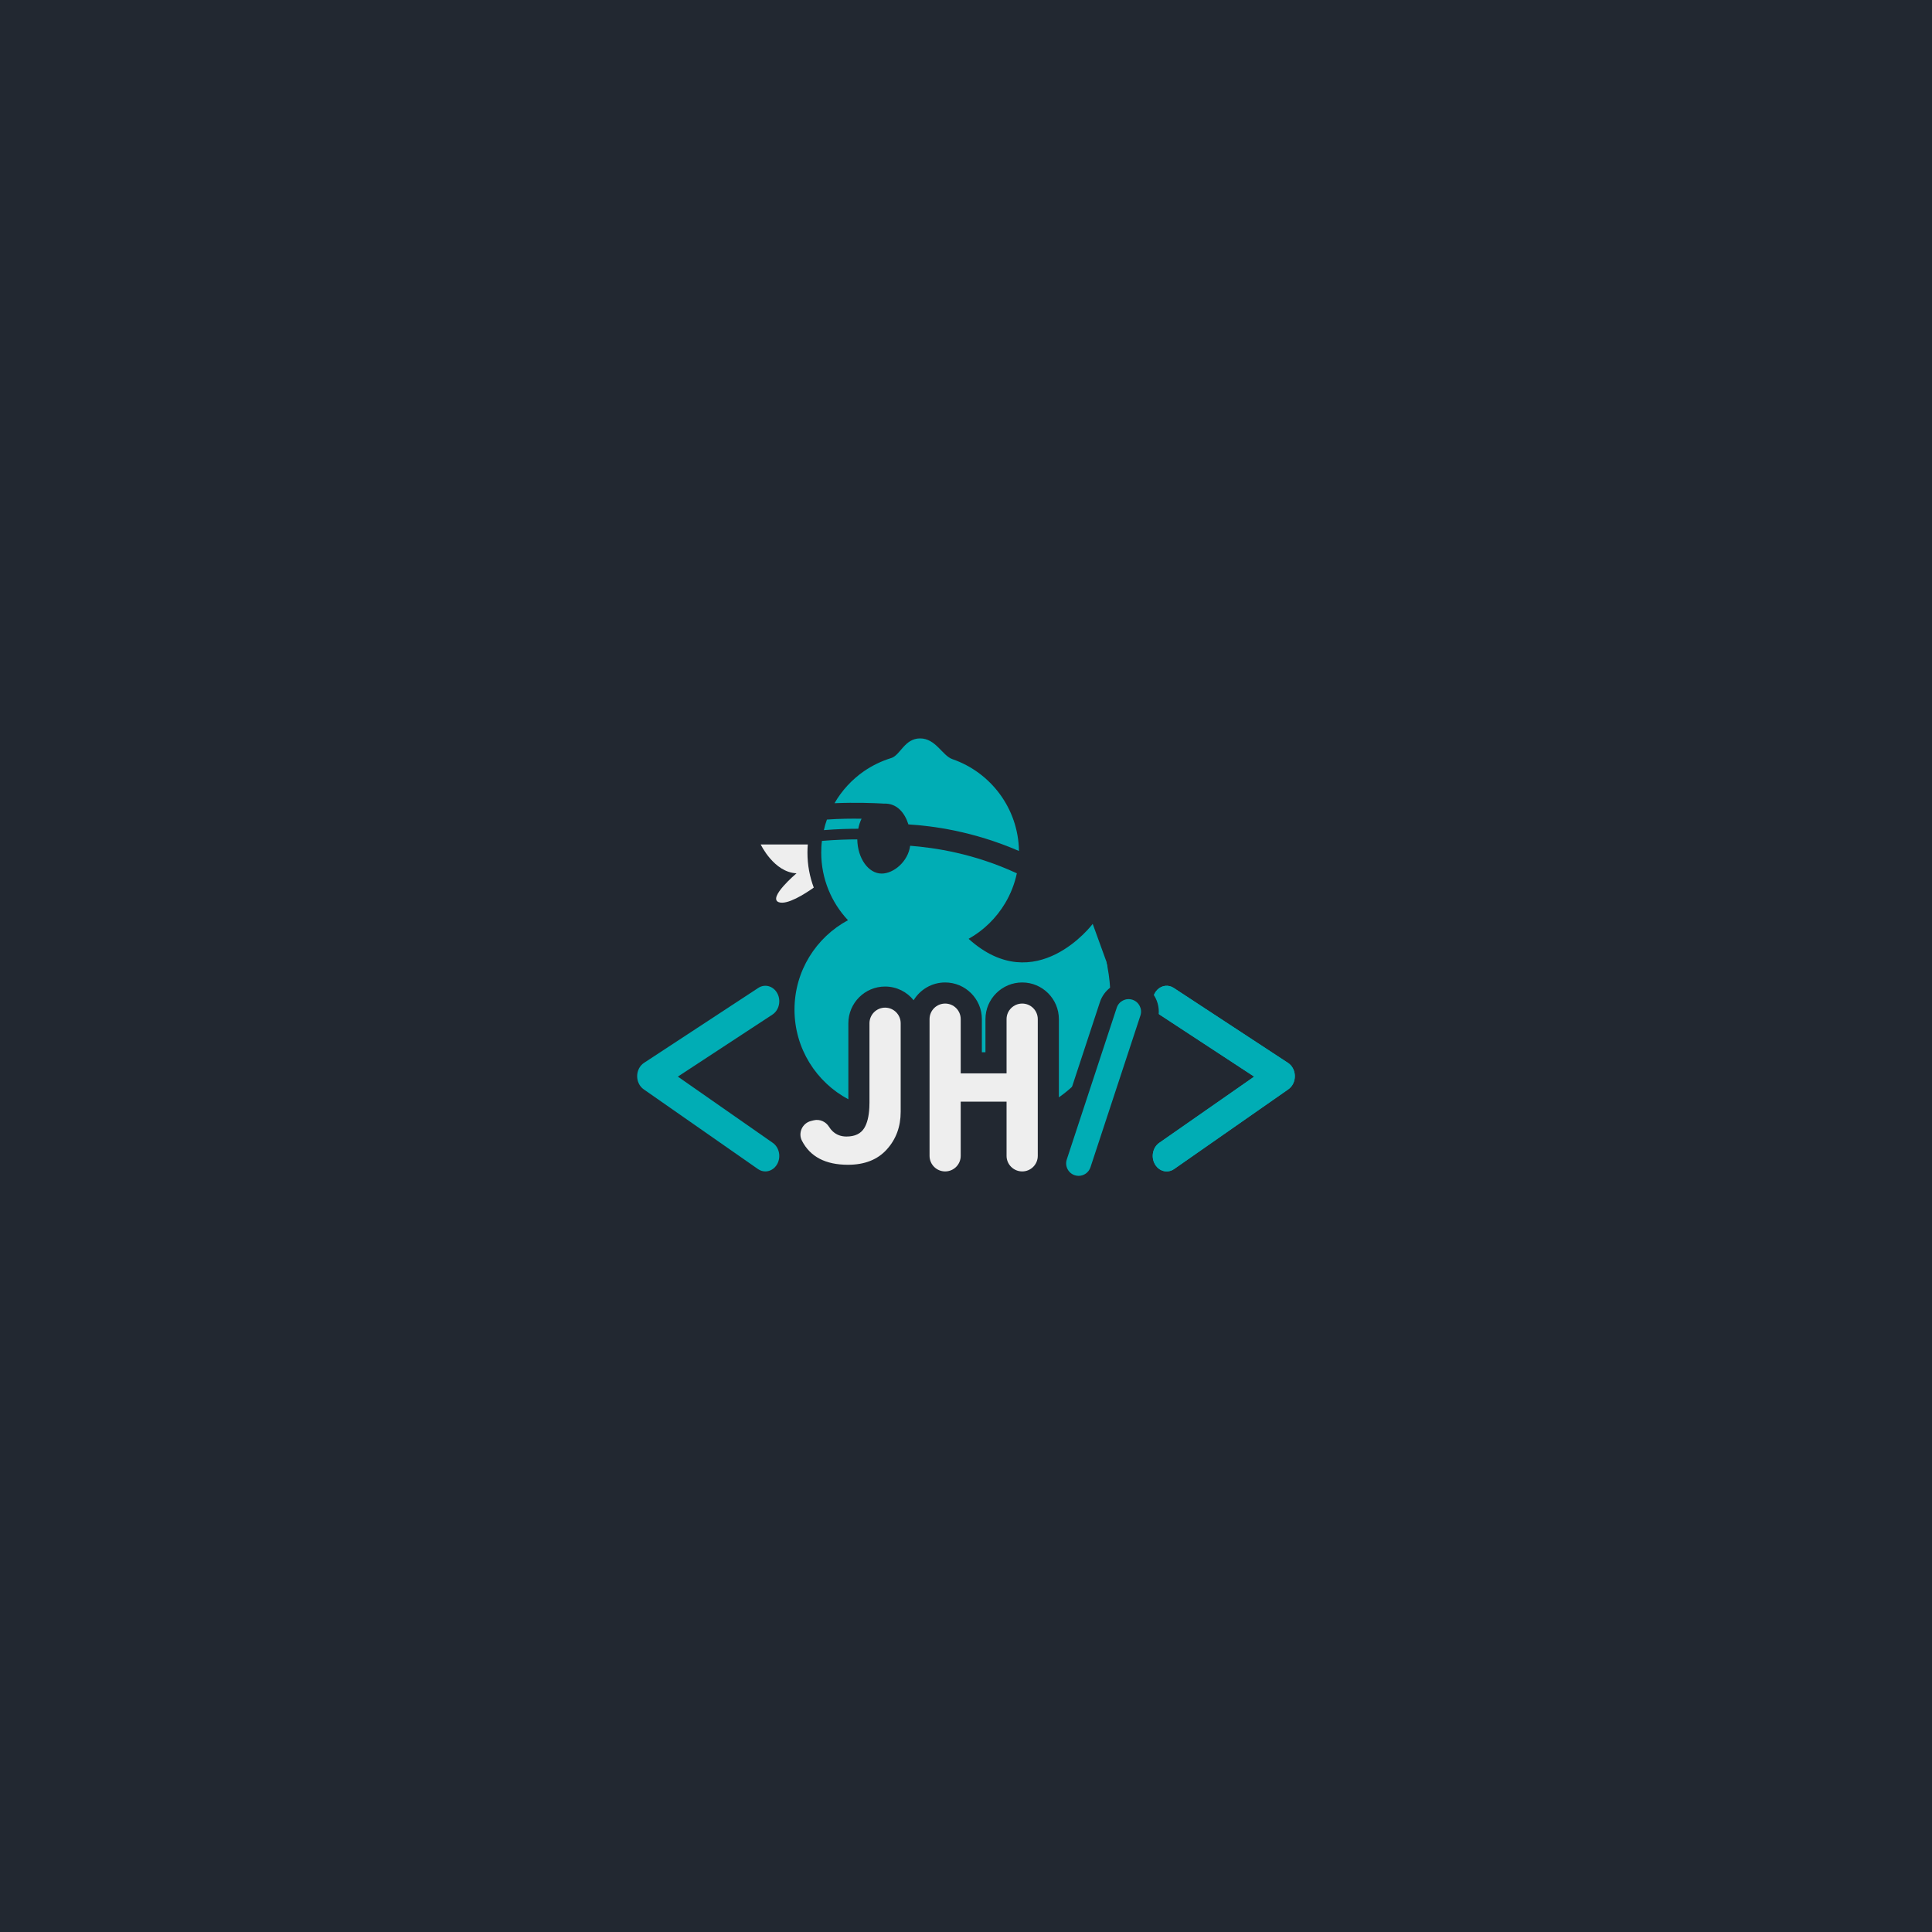
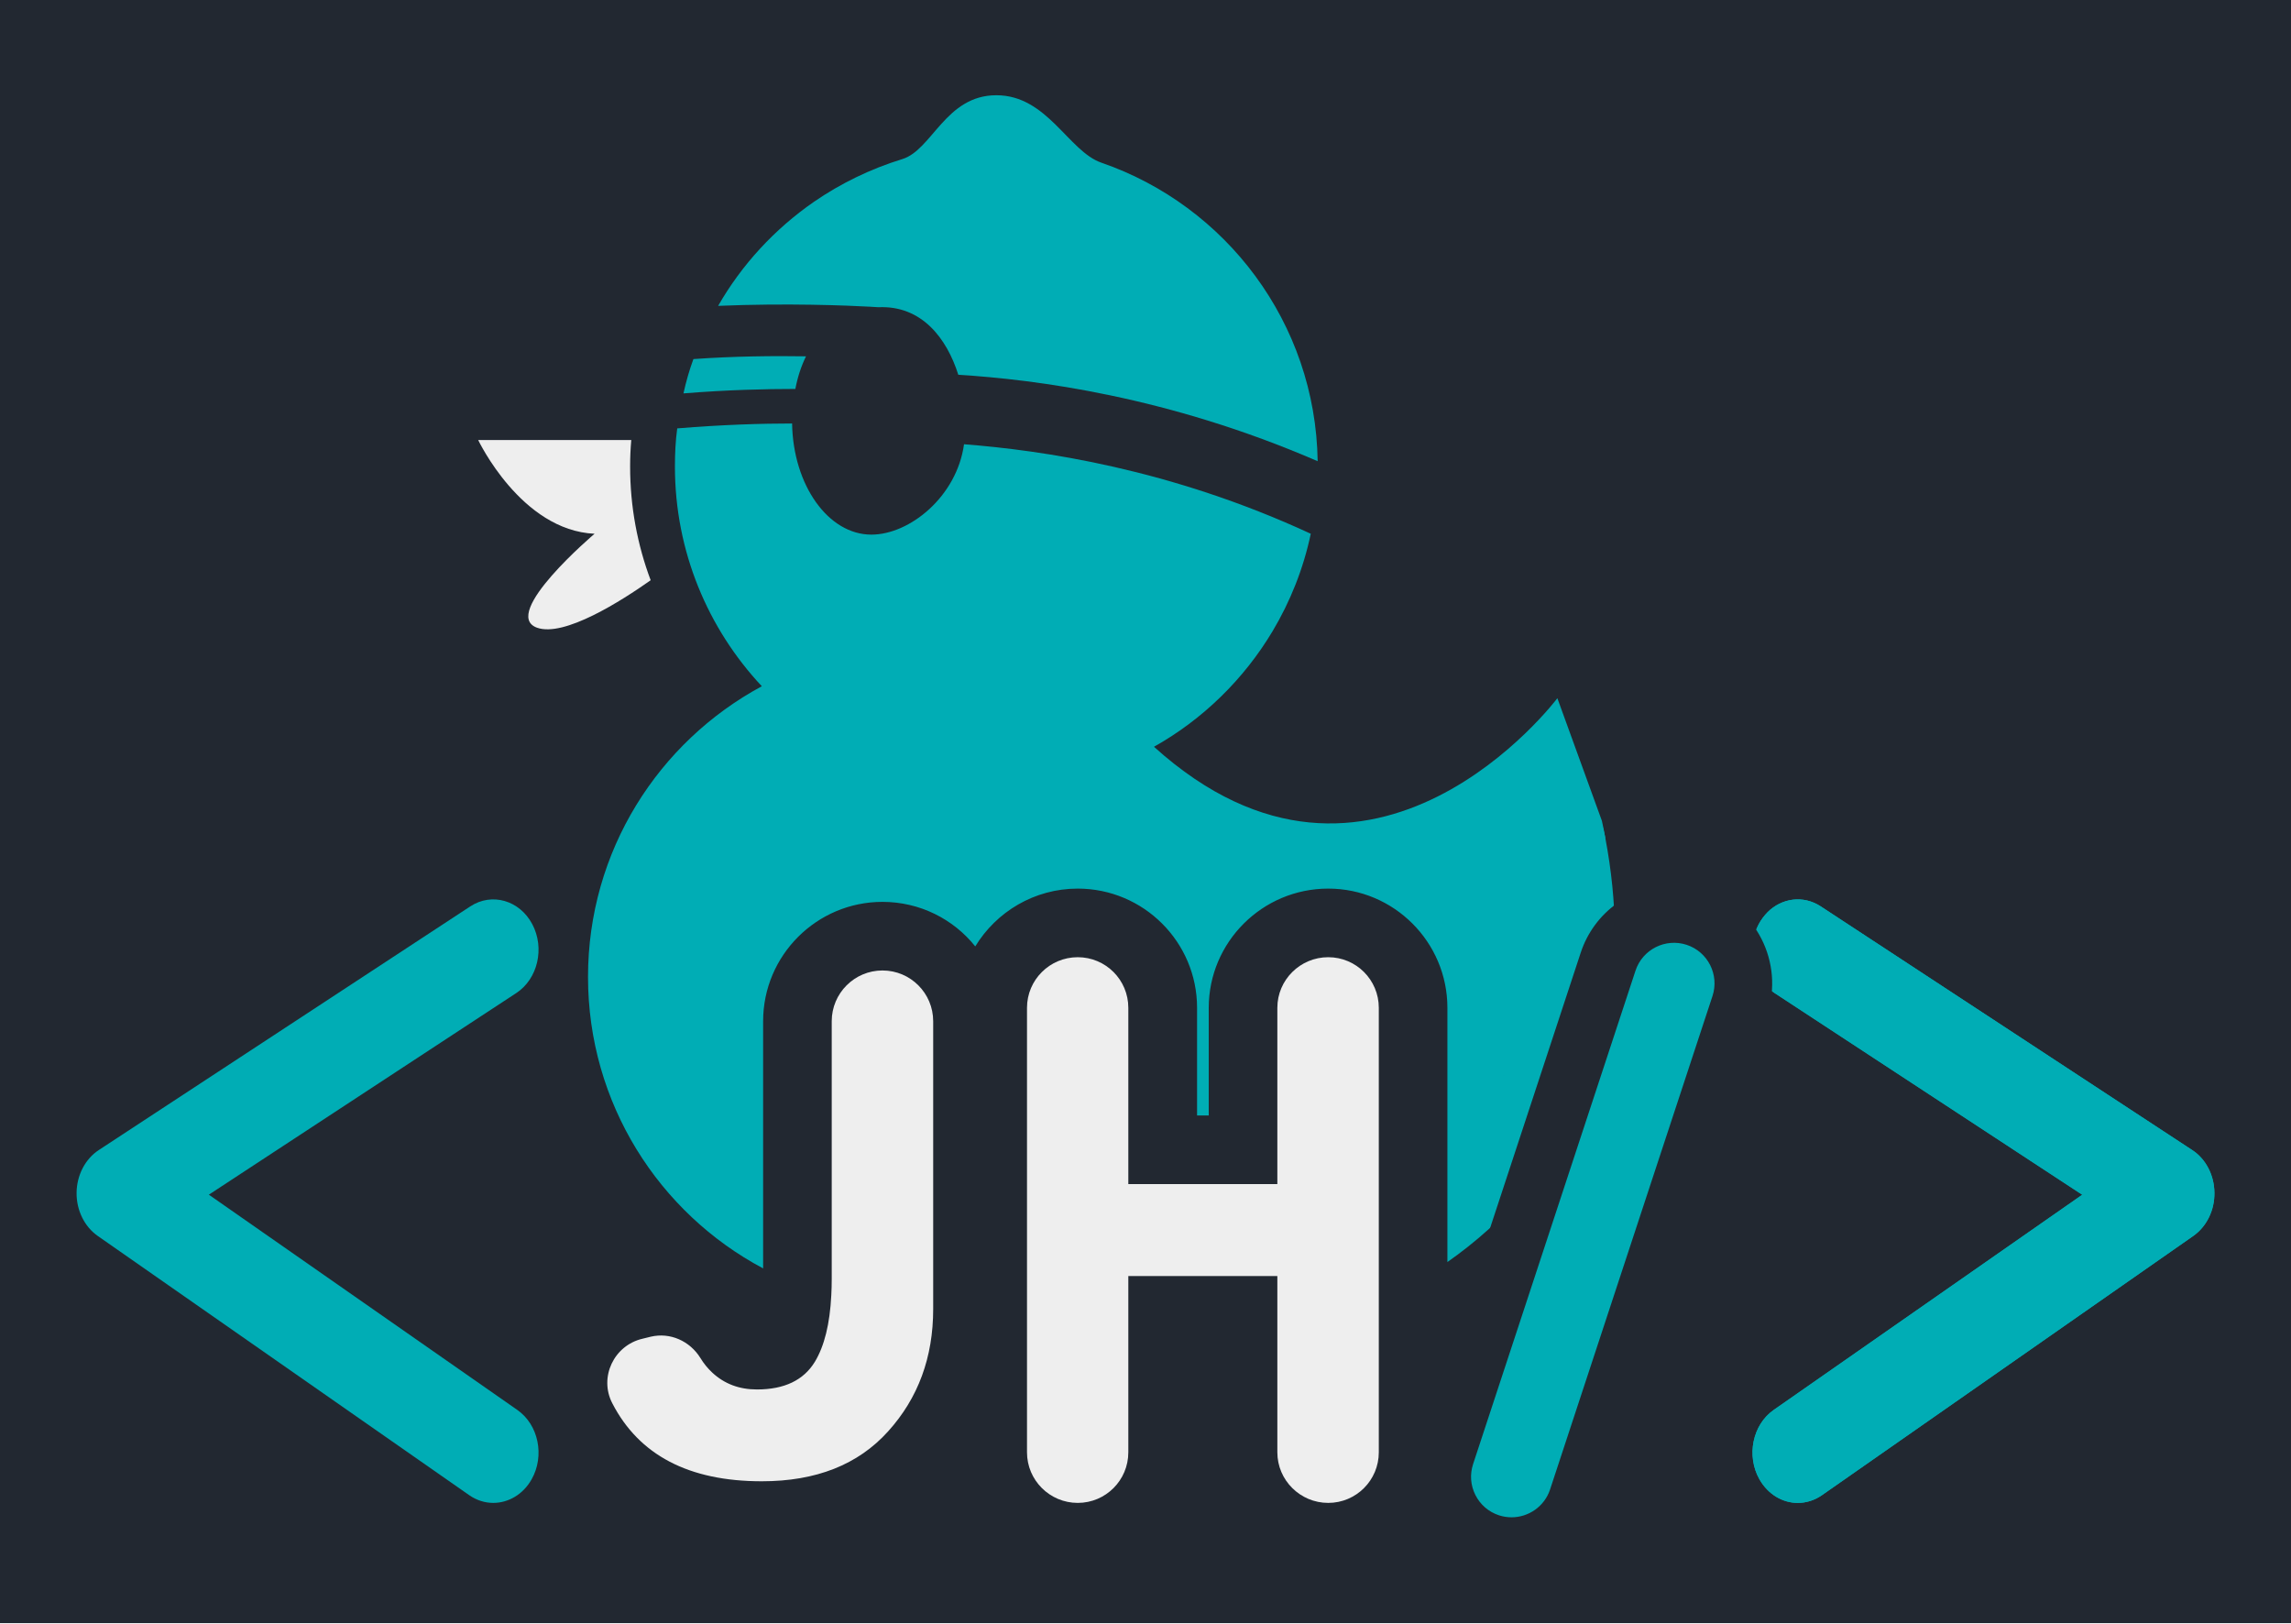
- <svg xmlns="http://www.w3.org/2000/svg" viewBox="0 0 1333.333 1333.333" height="1333.333" width="1333.333" xml:space="preserve" id="svg2" version="1.1">
+ <svg xmlns="http://www.w3.org/2000/svg" viewBox="0 0 486.403 344.582" height="344.582" width="486.403" xml:space="preserve" id="svg2" version="1.1">
  <defs id="defs6">
    <clipPath id="clipPath20" clipPathUnits="userSpaceOnUse">
      <path id="path18" d="M 0,1000 H 1000 V 0 H 0 Z" />
    </clipPath>
  </defs>
-   <g transform="matrix(1.333333,0,0,-1.333333,0,1333.333)" id="g10">
-     <path id="path12" style="fill:#222831;fill-opacity:1;fill-rule:nonzero;stroke:none" d="M 0,0 H 1000 V 1000 H 0 Z" />
-     <g id="g14">
-       <g clip-path="url(#clipPath20)" id="g16">
-         <g transform="translate(396.1416,393.6738)" id="g22">
-           <path id="path24" style="fill:#00adb5;fill-opacity:1;fill-rule:nonzero;stroke:none" d="m 0,0 c -1.308,0 -2.633,0.396 -3.822,1.226 l -59.152,41.275 c -2.129,1.486 -3.407,4.101 -3.374,6.895 0.035,2.797 1.378,5.372 3.545,6.792 l 59.151,38.791 c 3.43,2.245 7.844,0.975 9.865,-2.833 2.02,-3.811 0.881,-8.721 -2.547,-10.969 L -45.286,49.074 3.837,14.798 C 7.206,12.445 8.225,7.501 6.109,3.753 4.741,1.329 2.396,0 0,0" />
-         </g>
-         <g transform="translate(445.9424,576.2305)" id="g26">
-           <path id="path28" style="fill:#00adb5;fill-opacity:1;fill-rule:nonzero;stroke:none" d="m 0,0 c -0.766,-1.558 -1.34,-3.307 -1.695,-5.193 -4.591,0 -10.768,-0.137 -17.82,-0.71 0.411,1.858 0.93,3.689 1.585,5.466 C -11.425,0.027 -5.084,0.082 0,0" />
-         </g>
-         <g transform="translate(527.4141,559.5312)" id="g30">
-           <path id="path32" style="fill:#00adb5;fill-opacity:1;fill-rule:nonzero;stroke:none" d="m 0,0 c -23.914,10.358 -44.979,12.998 -57.223,13.763 -1.831,5.794 -5.821,11.071 -12.716,10.753 -0.109,0 -0.574,0.027 -1.339,0.082 -3.471,0.191 -13.173,0.601 -24.187,0.136 3.772,6.587 9.019,12.245 15.25,16.563 4.291,2.951 9.019,5.247 14.075,6.805 4.755,1.448 6.888,10.167 14.977,10.167 8.117,0 11.479,-8.937 16.726,-10.741 C -14.622,40.695 -0.328,22.029 0,0" />
-         </g>
-         <g transform="translate(569.8282,465.71)" id="g34">
-           <path id="path36" style="fill:#00adb5;fill-opacity:1;fill-rule:nonzero;stroke:none" d="m 0,0 2.181,-1.446 c -4.889,-16.018 -15.353,-26.231 -23.936,-32.242 v 40.48 c 0,10.465 -8.515,18.979 -18.978,18.979 -10.488,0 -19.025,-8.514 -19.025,-18.979 v -17.143 h -1.858 V 6.792 c 0,10.465 -8.515,18.979 -19.002,18.979 -6.907,0 -12.966,-3.695 -16.317,-9.203 -3.465,4.337 -8.812,7.091 -14.778,7.091 -10.465,0 -19.002,-8.513 -19.002,-19.001 v -39.356 c -16.592,8.811 -27.883,26.299 -27.883,46.401 0,20.034 11.2,37.406 27.677,46.288 -8.56,9.133 -13.838,21.433 -13.838,34.973 0,2.066 0.092,4.085 0.366,6.081 7.161,0.597 13.54,0.781 18.29,0.781 0.162,-9.822 5.761,-17.694 12.623,-17.694 6.104,0 13.608,6.059 14.755,14.389 12.37,-0.963 32.817,-3.878 55.214,-14.251 -1.17,-5.553 -3.259,-10.786 -6.081,-15.513 -4.566,-7.642 -11.107,-14.045 -18.887,-18.405 34.814,-31.416 64.234,7.734 64.234,7.734 L 2.846,36.557 C 3.053,35.616 3.236,34.698 3.396,33.803 -0.619,32.266 -4.062,29.259 -6.196,25.22 -10.877,16.431 -8.146,5.347 0,0" />
-         </g>
-         <g transform="translate(574.3946,476.082)" id="g38">
-           <path id="path40" style="fill:#00adb5;fill-opacity:1;fill-rule:nonzero;stroke:none" d="m 0,0 c -2.271,2.502 -2.822,6.518 -1.124,9.73 0.391,0.735 0.872,1.354 1.399,1.905 C 0.506,7.527 0.391,3.649 0,0" />
-         </g>
-         <g transform="translate(421.2061,540.5786)" id="g42">
-           <path id="path44" style="fill:#eeeeee;fill-opacity:1;fill-rule:nonzero;stroke:none" d="m 0,0 c -4.68,-3.303 -13.794,-9.114 -18.105,-7.554 -5.934,2.171 9.174,14.955 9.174,14.955 -11.714,0.52 -18.534,14.926 -18.534,14.926 H -3.089 C -3.211,20.95 -3.272,19.543 -3.272,18.106 -3.272,11.714 -2.11,5.627 0,0" />
-         </g>
-         <g transform="translate(466.1924,470.3682)" id="g46">
-           <path id="path48" style="fill:#eeeeee;fill-opacity:1;fill-rule:nonzero;stroke:none" d="m 0,0 v -45.828 c 0,-7.688 -2.387,-14.183 -7.183,-19.484 -4.773,-5.3 -11.474,-7.94 -20.102,-7.94 -11.612,0 -19.553,4.153 -23.821,12.439 -2.134,4.13 0.275,9.202 4.819,10.257 l 1.308,0.322 c 3.098,0.734 6.242,-0.689 7.917,-3.397 0.528,-0.872 1.148,-1.629 1.882,-2.317 1.928,-1.79 4.291,-2.686 7.114,-2.686 4.36,0 7.435,1.469 9.225,4.406 1.515,2.502 2.387,6.036 2.616,10.58 0.046,0.826 0.07,1.675 0.07,2.57 V 0 c 0,4.452 3.626,8.078 8.078,8.078 C -3.603,8.078 0,4.452 0,0" />
-         </g>
-         <g transform="translate(537.1495,472.502)" id="g50">
-           <path id="path52" style="fill:#eeeeee;fill-opacity:1;fill-rule:nonzero;stroke:none" d="m 0,0 v -70.773 c 0,-4.452 -3.603,-8.055 -8.055,-8.055 -4.452,0 -8.1,3.603 -8.1,8.055 v 28.066 h -23.73 v -28.066 c 0,-4.452 -3.602,-8.055 -8.054,-8.055 -4.453,0 -8.079,3.603 -8.079,8.055 V 0 c 0,4.452 3.626,8.056 8.079,8.056 4.452,0 8.054,-3.604 8.054,-8.056 v -28.065 h 23.73 V 0 c 0,4.452 3.648,8.056 8.1,8.056 C -3.603,8.056 0,4.452 0,0" />
-         </g>
-         <g transform="translate(670.2051,443.0576)" id="g54">
-           <path id="path56" style="fill:#00adb5;fill-opacity:1;fill-rule:nonzero;stroke:none" d="m 0,0 c 0.046,-2.777 -1.239,-5.393 -3.373,-6.885 l -59.139,-41.284 c -1.193,-0.826 -2.524,-1.217 -3.832,-1.217 -2.386,0 -4.727,1.331 -6.104,3.764 -2.112,3.741 -1.102,8.675 2.271,11.038 l 49.133,34.263 -48.972,32.104 c -0.528,0.345 -1.009,0.758 -1.422,1.239 -2.273,2.502 -2.824,6.518 -1.125,9.731 0.39,0.734 0.872,1.354 1.4,1.905 2.271,2.272 5.691,2.753 8.468,0.941 L -3.534,6.793 C -1.377,5.393 -0.022,2.8 0,0" />
-         </g>
-         <g transform="translate(670.2051,443.0576)" id="g58">
-           <path id="path60" style="fill:#00adb5;fill-opacity:1;fill-rule:nonzero;stroke:none" d="m 0,0 c 0.046,-2.777 -1.239,-5.393 -3.373,-6.885 l -59.139,-41.284 c -1.193,-0.826 -2.524,-1.217 -3.832,-1.217 -2.386,0 -4.727,1.331 -6.104,3.764 -2.112,3.741 -1.102,8.675 2.271,11.038 l 49.133,34.263 -48.972,32.104 c -0.528,0.345 -1.009,0.758 -1.422,1.239 -2.273,2.502 -2.824,6.518 -1.125,9.731 0.39,0.734 0.872,1.354 1.4,1.905 2.271,2.272 5.691,2.753 8.468,0.941 L -3.534,6.793 C -1.377,5.393 -0.022,2.8 0,0" />
-         </g>
-         <g transform="translate(572.0089,464.2637)" id="g62">
-           <path id="path64" style="fill:#00adb5;fill-opacity:1;fill-rule:nonzero;stroke:none" d="m 0,0 c 0,0 5.236,14.107 1.216,35.249 -4.02,21.142 -22.47,-23.431 -22.47,-23.431 l 11.373,-25.925 z" />
-         </g>
-         <g transform="translate(558.2842,382.2002)" id="g66">
-           <path id="path68" style="fill:#222831;fill-opacity:1;fill-rule:nonzero;stroke:none" d="m 0,0 c -1.658,0 -3.299,0.262 -4.879,0.782 -3.973,1.311 -7.193,4.085 -9.071,7.817 -1.88,3.717 -2.196,7.958 -0.888,11.927 L 11.02,99.087 c 2.116,6.425 8.084,10.743 14.853,10.743 1.659,0 3.299,-0.262 4.879,-0.782 8.191,-2.694 12.66,-11.548 9.969,-19.735 L 14.858,10.746 C 12.738,4.318 6.769,0 0,0" />
-         </g>
-         <g transform="translate(586.1729,482.5283)" id="g70">
-           <path id="path72" style="fill:#00adb5;fill-opacity:1;fill-rule:nonzero;stroke:none" d="m 0,0 c -3.385,1.111 -7.037,-0.733 -8.148,-4.112 l -25.861,-78.564 c -0.54,-1.637 -0.41,-3.386 0.368,-4.926 0.776,-1.539 2.104,-2.684 3.741,-3.222 l 0.002,-0.002 c 0.668,-0.22 1.344,-0.322 2.009,-0.322 2.712,0 5.244,1.722 6.139,4.436 L 4.112,-8.148 C 5.224,-4.767 3.377,-1.111 0,0" />
+   <g transform="matrix(1.333333,0,0,-1.333333,-413.4777,853.9389)" id="g10">
+     <g id="g665" transform="translate(-7.490538,7.490538)">
+       <path id="path12" style="fill:#222831;fill-opacity:1;fill-rule:nonzero;stroke:none;stroke-width:0.307" d="M 317.599,374.527 H 682.401 V 632.964 H 317.599 Z" />
+       <g id="g14">
+         <g clip-path="url(#clipPath20)" id="g16">
+           <g transform="translate(396.1416,393.6738)" id="g22">
+             <path id="path24" style="fill:#00adb5;fill-opacity:1;fill-rule:nonzero;stroke:none" d="m 0,0 c -1.308,0 -2.633,0.396 -3.822,1.226 l -59.152,41.275 c -2.129,1.486 -3.407,4.101 -3.374,6.895 0.035,2.797 1.378,5.372 3.545,6.792 l 59.151,38.791 c 3.43,2.245 7.844,0.975 9.865,-2.833 2.02,-3.811 0.881,-8.721 -2.547,-10.969 L -45.286,49.074 3.837,14.798 C 7.206,12.445 8.225,7.501 6.109,3.753 4.741,1.329 2.396,0 0,0" />
+           </g>
+           <g transform="translate(445.9424,576.2305)" id="g26">
+             <path id="path28" style="fill:#00adb5;fill-opacity:1;fill-rule:nonzero;stroke:none" d="m 0,0 c -0.766,-1.558 -1.34,-3.307 -1.695,-5.193 -4.591,0 -10.768,-0.137 -17.82,-0.71 0.411,1.858 0.93,3.689 1.585,5.466 C -11.425,0.027 -5.084,0.082 0,0" />
+           </g>
+           <g transform="translate(527.4141,559.5312)" id="g30">
+             <path id="path32" style="fill:#00adb5;fill-opacity:1;fill-rule:nonzero;stroke:none" d="m 0,0 c -23.914,10.358 -44.979,12.998 -57.223,13.763 -1.831,5.794 -5.821,11.071 -12.716,10.753 -0.109,0 -0.574,0.027 -1.339,0.082 -3.471,0.191 -13.173,0.601 -24.187,0.136 3.772,6.587 9.019,12.245 15.25,16.563 4.291,2.951 9.019,5.247 14.075,6.805 4.755,1.448 6.888,10.167 14.977,10.167 8.117,0 11.479,-8.937 16.726,-10.741 C -14.622,40.695 -0.328,22.029 0,0" />
+           </g>
+           <g transform="translate(569.8282,465.71)" id="g34">
+             <path id="path36" style="fill:#00adb5;fill-opacity:1;fill-rule:nonzero;stroke:none" d="m 0,0 2.181,-1.446 c -4.889,-16.018 -15.353,-26.231 -23.936,-32.242 v 40.48 c 0,10.465 -8.515,18.979 -18.978,18.979 -10.488,0 -19.025,-8.514 -19.025,-18.979 v -17.143 h -1.858 V 6.792 c 0,10.465 -8.515,18.979 -19.002,18.979 -6.907,0 -12.966,-3.695 -16.317,-9.203 -3.465,4.337 -8.812,7.091 -14.778,7.091 -10.465,0 -19.002,-8.513 -19.002,-19.001 v -39.356 c -16.592,8.811 -27.883,26.299 -27.883,46.401 0,20.034 11.2,37.406 27.677,46.288 -8.56,9.133 -13.838,21.433 -13.838,34.973 0,2.066 0.092,4.085 0.366,6.081 7.161,0.597 13.54,0.781 18.29,0.781 0.162,-9.822 5.761,-17.694 12.623,-17.694 6.104,0 13.608,6.059 14.755,14.389 12.37,-0.963 32.817,-3.878 55.214,-14.251 -1.17,-5.553 -3.259,-10.786 -6.081,-15.513 -4.566,-7.642 -11.107,-14.045 -18.887,-18.405 34.814,-31.416 64.234,7.734 64.234,7.734 L 2.846,36.557 C 3.053,35.616 3.236,34.698 3.396,33.803 -0.619,32.266 -4.062,29.259 -6.196,25.22 -10.877,16.431 -8.146,5.347 0,0" />
+           </g>
+           <g transform="translate(574.3946,476.082)" id="g38">
+             <path id="path40" style="fill:#00adb5;fill-opacity:1;fill-rule:nonzero;stroke:none" d="m 0,0 c -2.271,2.502 -2.822,6.518 -1.124,9.73 0.391,0.735 0.872,1.354 1.399,1.905 C 0.506,7.527 0.391,3.649 0,0" />
+           </g>
+           <g transform="translate(421.2061,540.5786)" id="g42">
+             <path id="path44" style="fill:#eeeeee;fill-opacity:1;fill-rule:nonzero;stroke:none" d="m 0,0 c -4.68,-3.303 -13.794,-9.114 -18.105,-7.554 -5.934,2.171 9.174,14.955 9.174,14.955 -11.714,0.52 -18.534,14.926 -18.534,14.926 H -3.089 C -3.211,20.95 -3.272,19.543 -3.272,18.106 -3.272,11.714 -2.11,5.627 0,0" />
+           </g>
+           <g transform="translate(466.1924,470.3682)" id="g46">
+             <path id="path48" style="fill:#eeeeee;fill-opacity:1;fill-rule:nonzero;stroke:none" d="m 0,0 v -45.828 c 0,-7.688 -2.387,-14.183 -7.183,-19.484 -4.773,-5.3 -11.474,-7.94 -20.102,-7.94 -11.612,0 -19.553,4.153 -23.821,12.439 -2.134,4.13 0.275,9.202 4.819,10.257 l 1.308,0.322 c 3.098,0.734 6.242,-0.689 7.917,-3.397 0.528,-0.872 1.148,-1.629 1.882,-2.317 1.928,-1.79 4.291,-2.686 7.114,-2.686 4.36,0 7.435,1.469 9.225,4.406 1.515,2.502 2.387,6.036 2.616,10.58 0.046,0.826 0.07,1.675 0.07,2.57 V 0 c 0,4.452 3.626,8.078 8.078,8.078 C -3.603,8.078 0,4.452 0,0" />
+           </g>
+           <g transform="translate(537.1495,472.502)" id="g50">
+             <path id="path52" style="fill:#eeeeee;fill-opacity:1;fill-rule:nonzero;stroke:none" d="m 0,0 v -70.773 c 0,-4.452 -3.603,-8.055 -8.055,-8.055 -4.452,0 -8.1,3.603 -8.1,8.055 v 28.066 h -23.73 v -28.066 c 0,-4.452 -3.602,-8.055 -8.054,-8.055 -4.453,0 -8.079,3.603 -8.079,8.055 V 0 c 0,4.452 3.626,8.056 8.079,8.056 4.452,0 8.054,-3.604 8.054,-8.056 v -28.065 h 23.73 V 0 c 0,4.452 3.648,8.056 8.1,8.056 C -3.603,8.056 0,4.452 0,0" />
+           </g>
+           <g transform="translate(670.2051,443.0576)" id="g54">
+             <path id="path56" style="fill:#00adb5;fill-opacity:1;fill-rule:nonzero;stroke:none" d="m 0,0 c 0.046,-2.777 -1.239,-5.393 -3.373,-6.885 l -59.139,-41.284 c -1.193,-0.826 -2.524,-1.217 -3.832,-1.217 -2.386,0 -4.727,1.331 -6.104,3.764 -2.112,3.741 -1.102,8.675 2.271,11.038 l 49.133,34.263 -48.972,32.104 c -0.528,0.345 -1.009,0.758 -1.422,1.239 -2.273,2.502 -2.824,6.518 -1.125,9.731 0.39,0.734 0.872,1.354 1.4,1.905 2.271,2.272 5.691,2.753 8.468,0.941 L -3.534,6.793 C -1.377,5.393 -0.022,2.8 0,0" />
+           </g>
+           <g transform="translate(670.2051,443.0576)" id="g58">
+             <path id="path60" style="fill:#00adb5;fill-opacity:1;fill-rule:nonzero;stroke:none" d="m 0,0 c 0.046,-2.777 -1.239,-5.393 -3.373,-6.885 l -59.139,-41.284 c -1.193,-0.826 -2.524,-1.217 -3.832,-1.217 -2.386,0 -4.727,1.331 -6.104,3.764 -2.112,3.741 -1.102,8.675 2.271,11.038 l 49.133,34.263 -48.972,32.104 c -0.528,0.345 -1.009,0.758 -1.422,1.239 -2.273,2.502 -2.824,6.518 -1.125,9.731 0.39,0.734 0.872,1.354 1.4,1.905 2.271,2.272 5.691,2.753 8.468,0.941 L -3.534,6.793 C -1.377,5.393 -0.022,2.8 0,0" />
+           </g>
+           <g transform="translate(572.0089,464.2637)" id="g62">
+             <path id="path64" style="fill:#00adb5;fill-opacity:1;fill-rule:nonzero;stroke:none" d="m 0,0 c 0,0 5.236,14.107 1.216,35.249 -4.02,21.142 -22.47,-23.431 -22.47,-23.431 l 11.373,-25.925 z" />
+           </g>
+           <g transform="translate(558.2842,382.2002)" id="g66">
+             <path id="path68" style="fill:#222831;fill-opacity:1;fill-rule:nonzero;stroke:none" d="m 0,0 c -1.658,0 -3.299,0.262 -4.879,0.782 -3.973,1.311 -7.193,4.085 -9.071,7.817 -1.88,3.717 -2.196,7.958 -0.888,11.927 L 11.02,99.087 c 2.116,6.425 8.084,10.743 14.853,10.743 1.659,0 3.299,-0.262 4.879,-0.782 8.191,-2.694 12.66,-11.548 9.969,-19.735 L 14.858,10.746 C 12.738,4.318 6.769,0 0,0" />
+           </g>
+           <g transform="translate(586.1729,482.5283)" id="g70">
+             <path id="path72" style="fill:#00adb5;fill-opacity:1;fill-rule:nonzero;stroke:none" d="m 0,0 c -3.385,1.111 -7.037,-0.733 -8.148,-4.112 l -25.861,-78.564 c -0.54,-1.637 -0.41,-3.386 0.368,-4.926 0.776,-1.539 2.104,-2.684 3.741,-3.222 l 0.002,-0.002 c 0.668,-0.22 1.344,-0.322 2.009,-0.322 2.712,0 5.244,1.722 6.139,4.436 L 4.112,-8.148 C 5.224,-4.767 3.377,-1.111 0,0" />
+           </g>
        </g>
      </g>
    </g>
  </g>
</svg>
